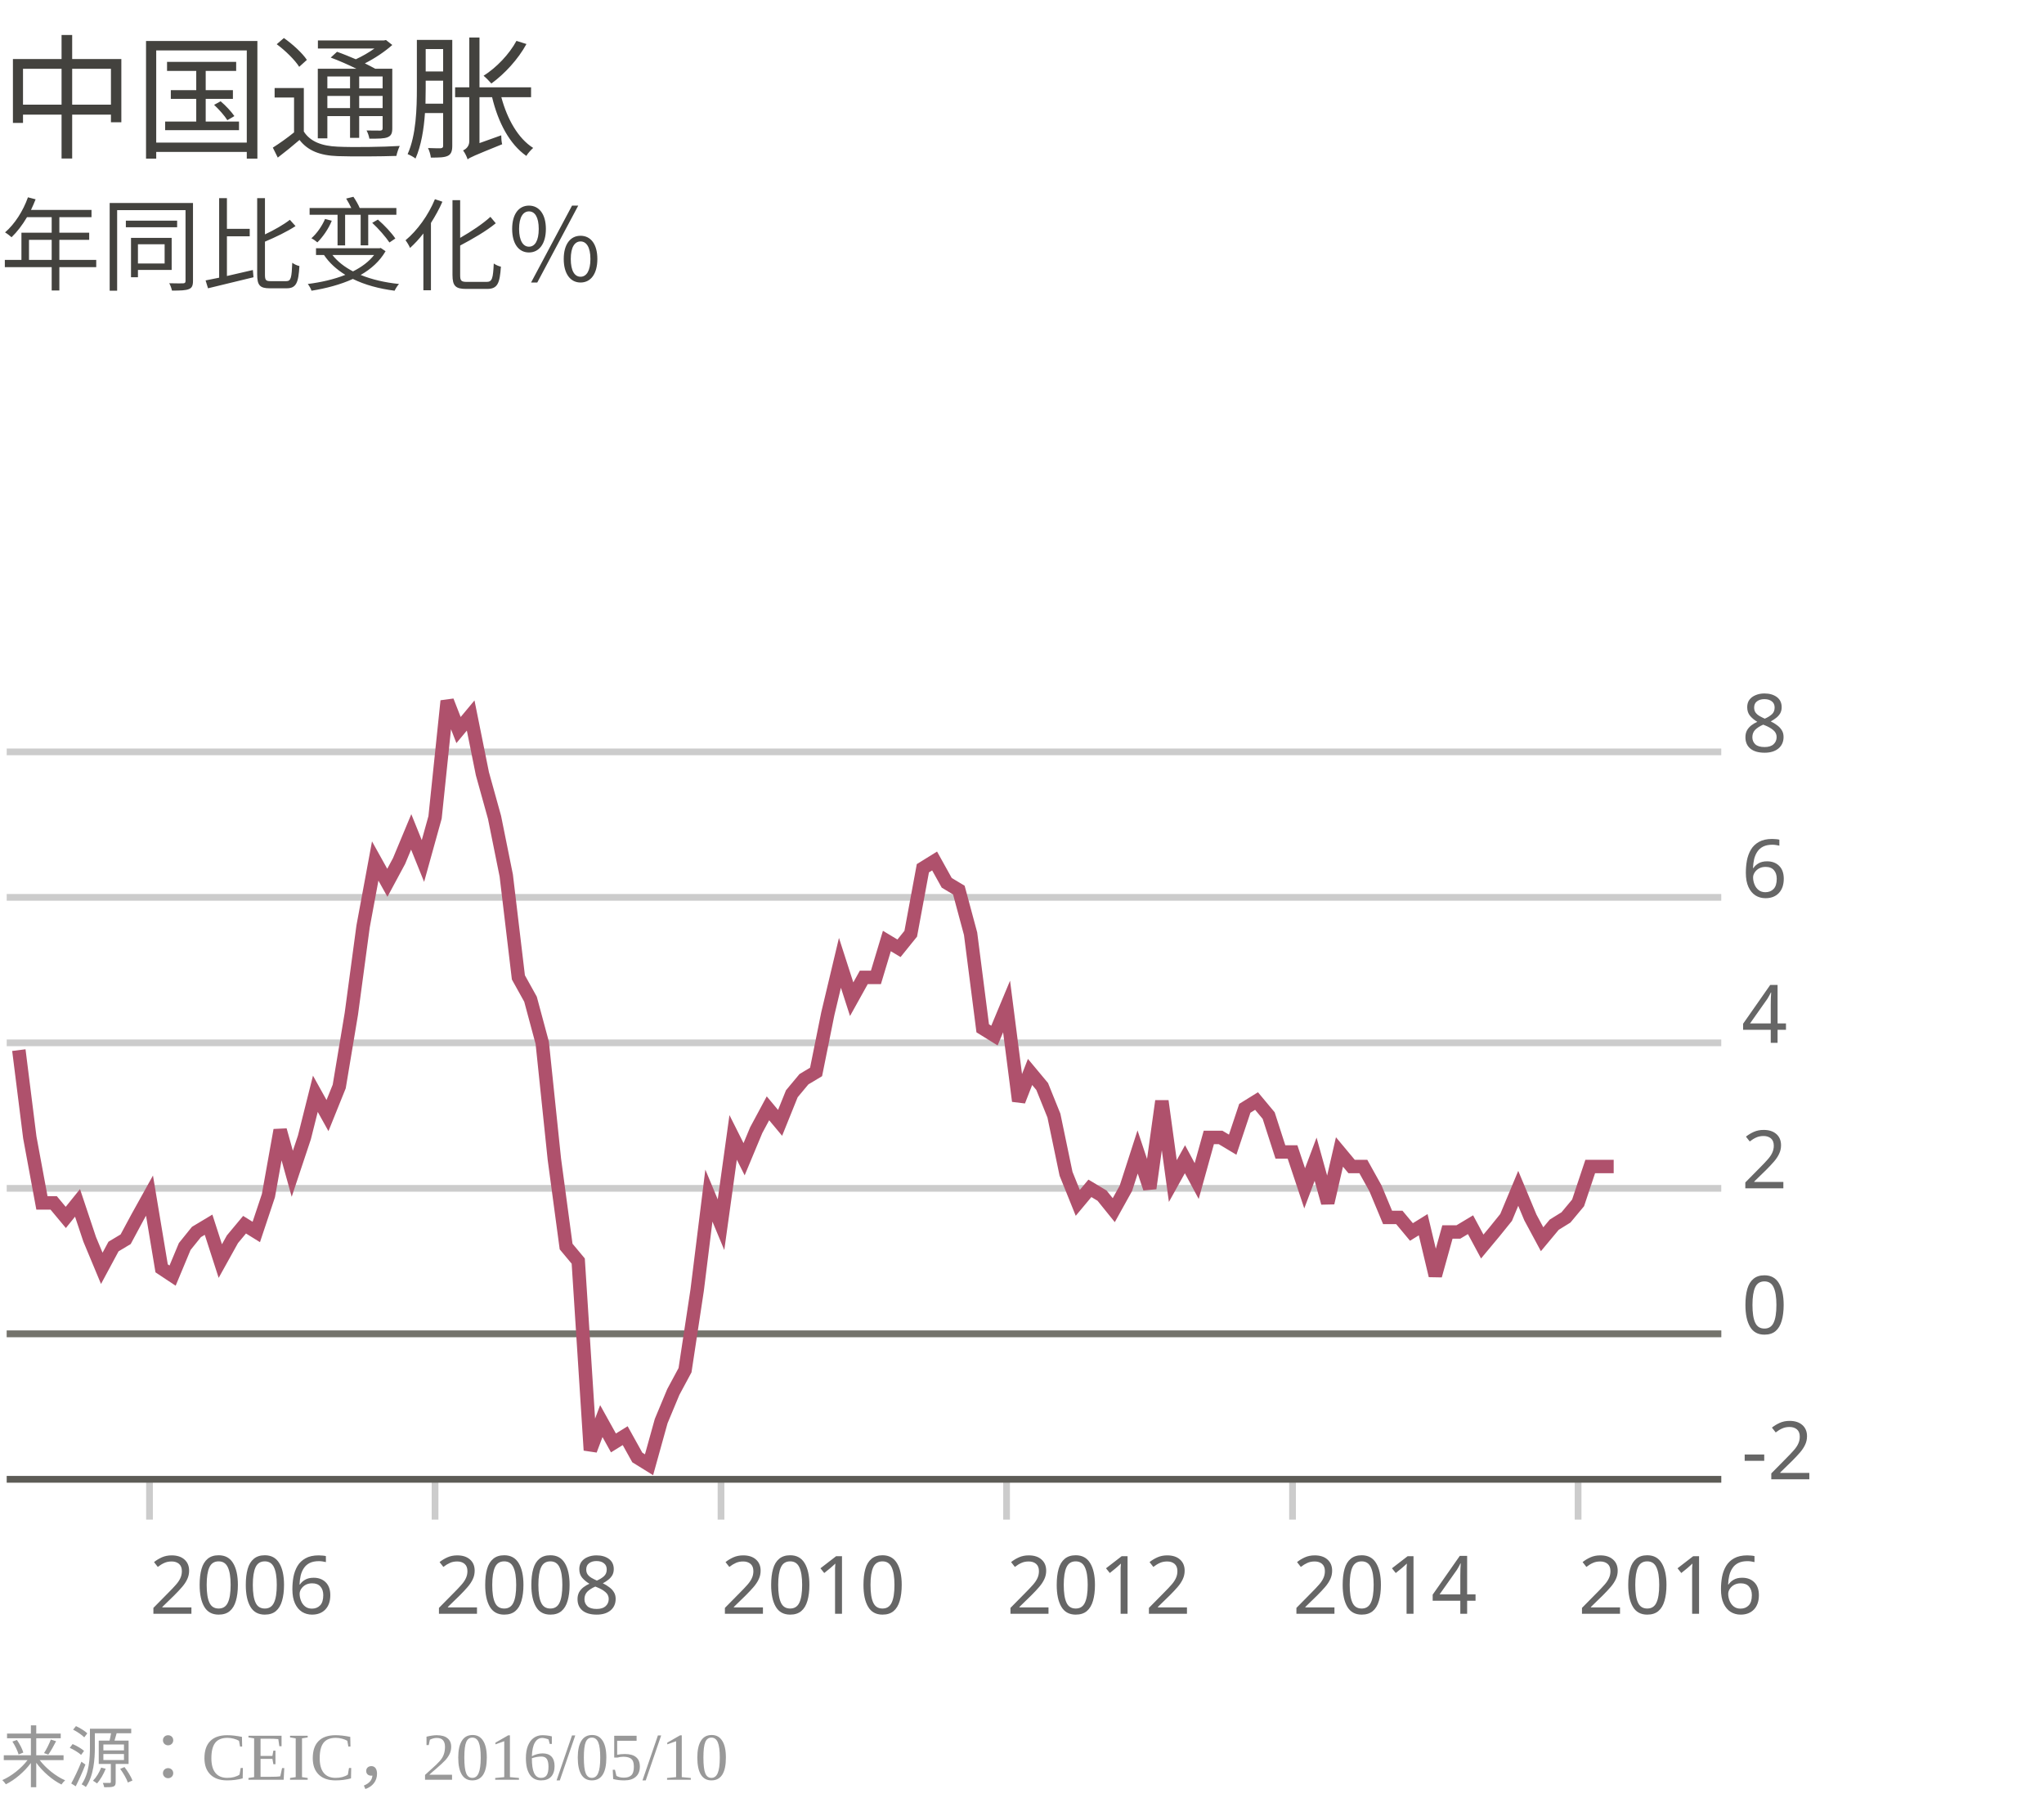
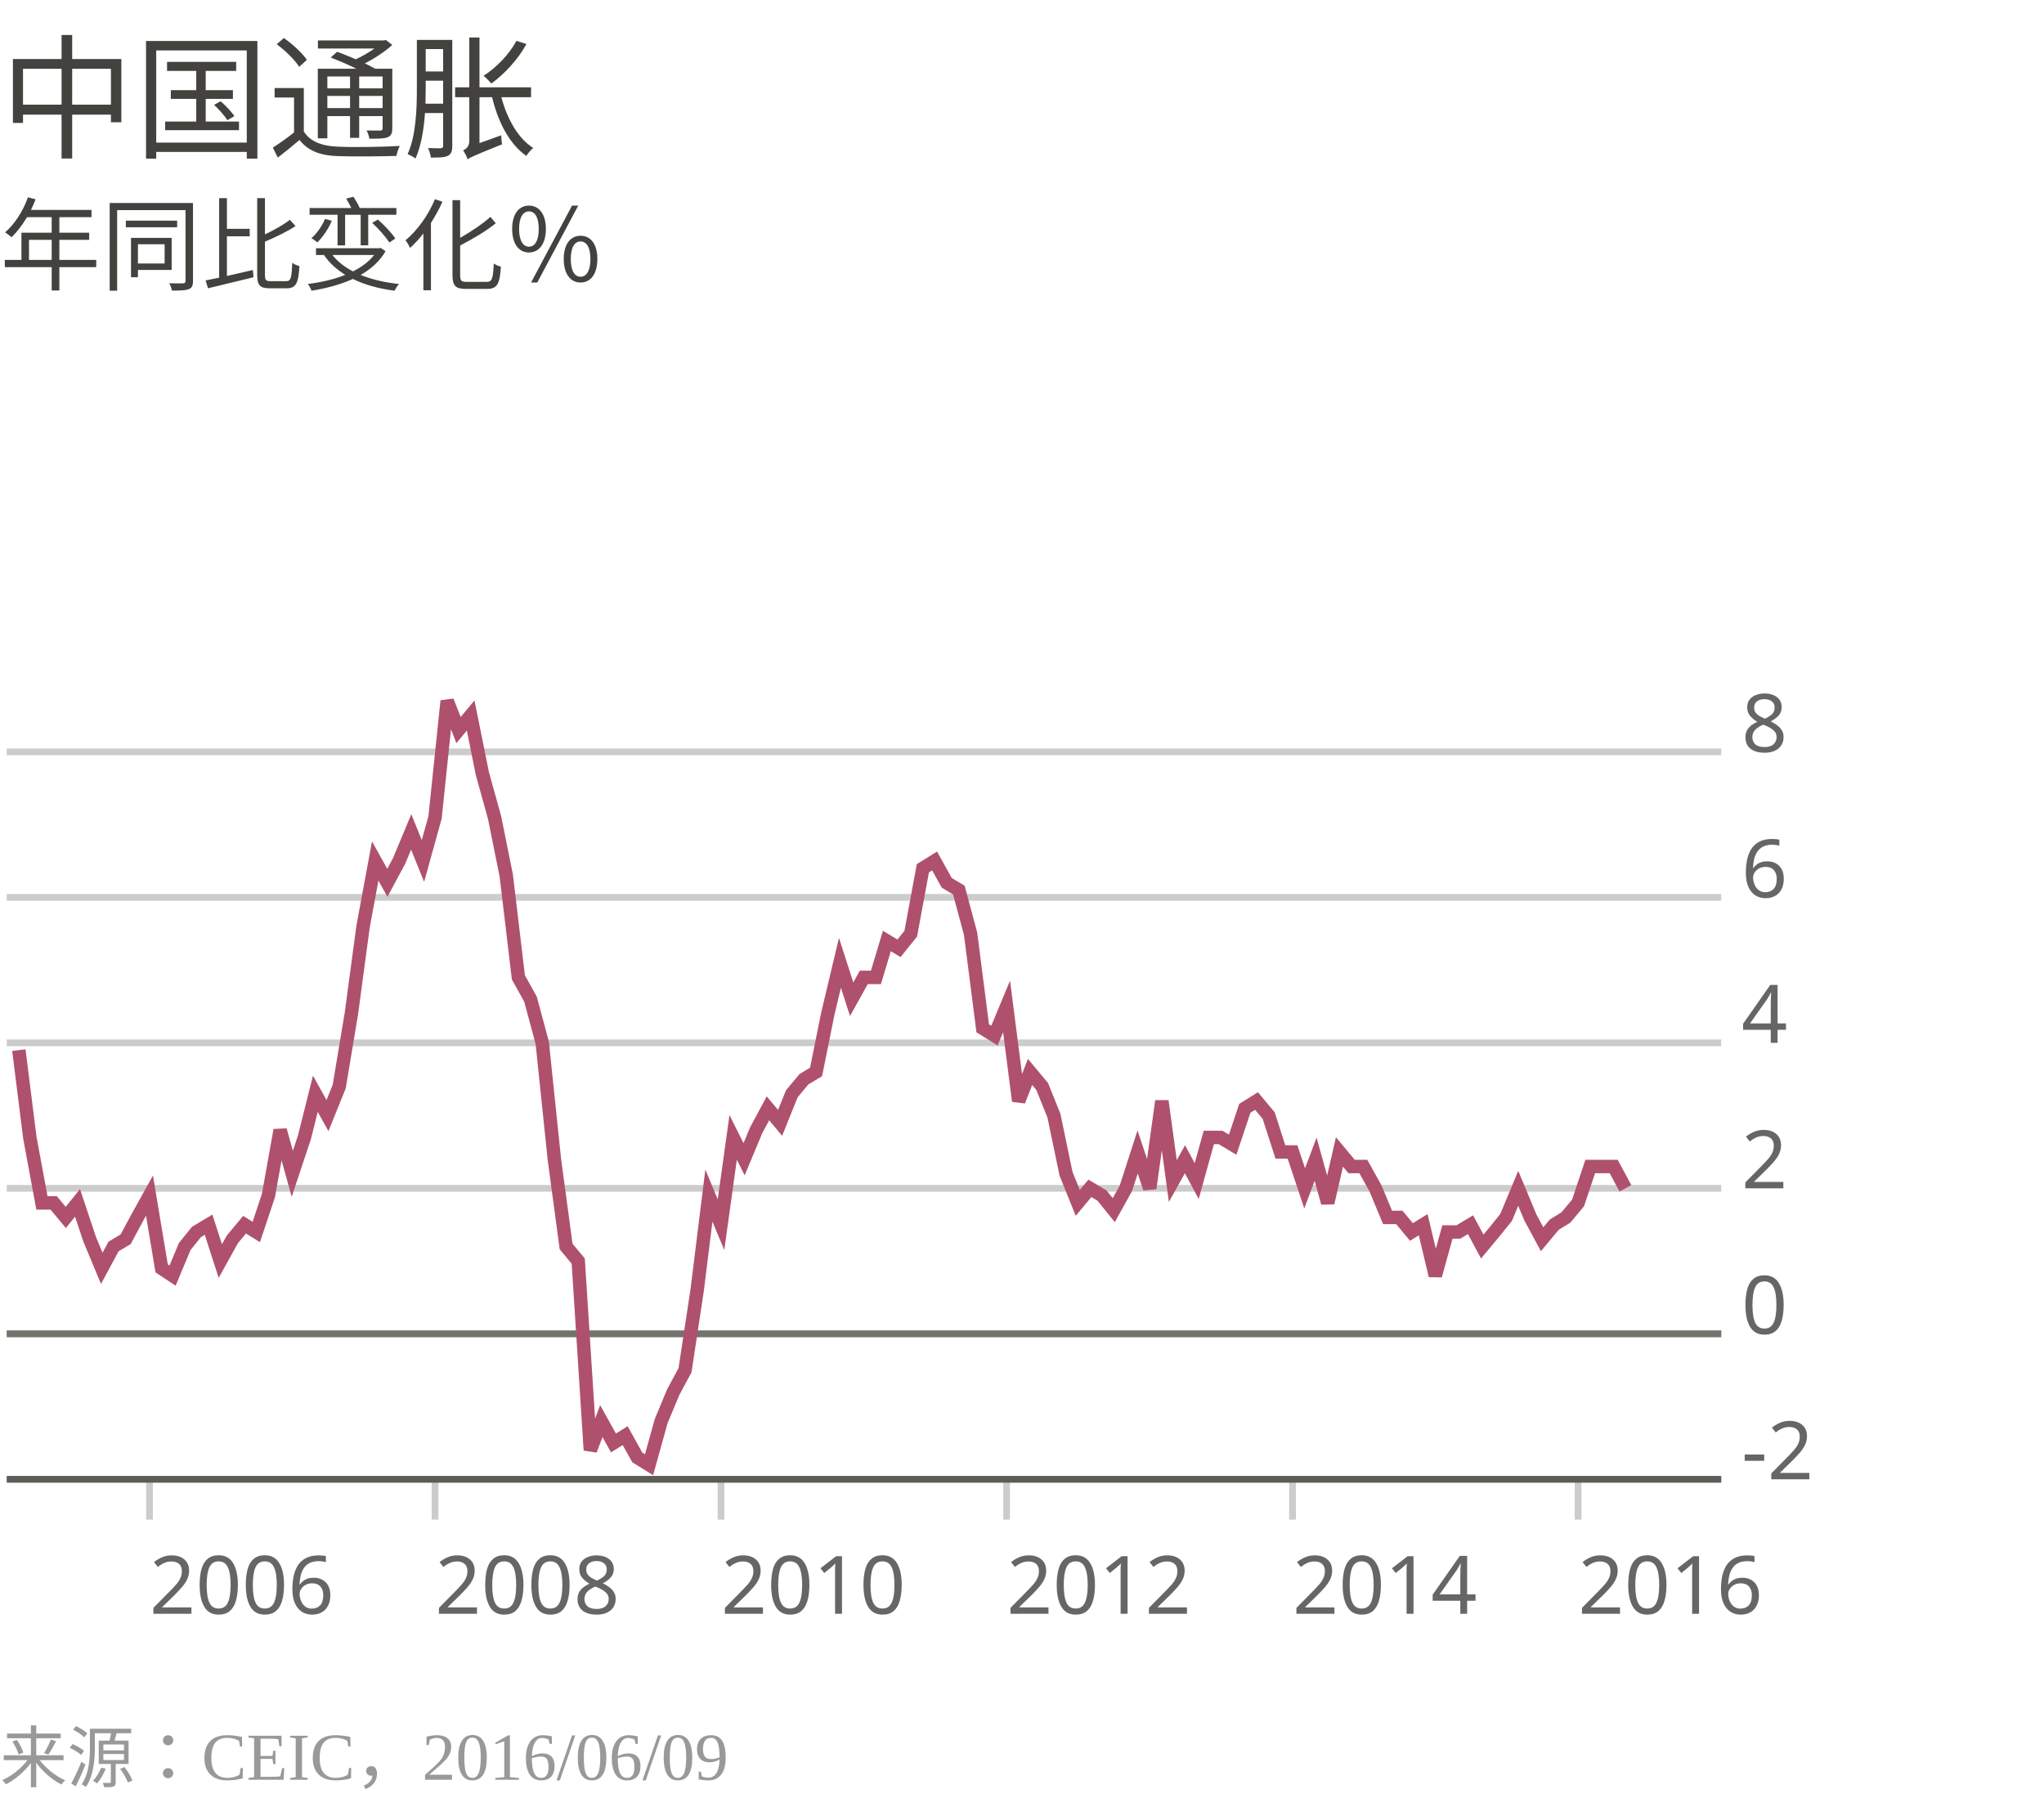
<svg xmlns="http://www.w3.org/2000/svg" viewBox="0 0 304 270">
  <text class="chart-title" fill="#43423e" font-size="20" y="22">中国通胀</text>
  <text class="chart-subtitle" fill="#43423e" font-size="15" y="42">年同比变化％</text>
-   <text class="chart-source" font-size="10" fill-opacity="0.4" y="265">来源：CEIC，2016/05/10</text>
+   <text class="chart-source" font-size="10" fill-opacity="0.4" y="265">来源：CEIC，2016/06/09</text>
  <g transform="translate(1,100)">
    <g transform="translate(0,120)" class="x axis">
      <g class="tick" style="" transform="translate(21.23546,0)">
        <line y2="6" x2="0" fill="none" stroke="#000" stroke-opacity="0.2" />
        <text dy="0" style="" y="20" x="0" font-family="MetricWeb,sans-serif" fill-opacity="0.6" font-size="12" text-anchor="start">2006</text>
      </g>
      <g class="tick" style="" transform="translate(63.70637,0)">
        <line y2="6" x2="0" fill="none" stroke="#000" stroke-opacity="0.2" />
        <text dy="0" style="" y="20" x="0" font-family="MetricWeb,sans-serif" fill-opacity="0.6" font-size="12" text-anchor="start">2008</text>
      </g>
      <g class="tick" style="" transform="translate(106.2355,0)">
        <line y2="6" x2="0" fill="none" stroke="#000" stroke-opacity="0.2" />
        <text dy="0" style="" y="20" x="0" font-family="MetricWeb,sans-serif" fill-opacity="0.6" font-size="12" text-anchor="start">2010</text>
      </g>
      <g class="tick" style="" transform="translate(148.7064,0)">
        <line y2="6" x2="0" fill="none" stroke="#000" stroke-opacity="0.2" />
        <text dy="0" style="" y="20" x="0" font-family="MetricWeb,sans-serif" fill-opacity="0.6" font-size="12" text-anchor="start">2012</text>
      </g>
      <g class="tick" style="" transform="translate(191.2355,0)">
        <line y2="6" x2="0" fill="none" stroke="#000" stroke-opacity="0.2" />
        <text dy="0" style="" y="20" x="0" font-family="MetricWeb,sans-serif" fill-opacity="0.6" font-size="12" text-anchor="start">2014</text>
      </g>
      <g class="tick" style="" transform="translate(233.7064,0)">
        <line y2="6" x2="0" fill="none" stroke="#000" stroke-opacity="0.2" />
        <text dy="0" style="" y="20" x="0" font-family="MetricWeb,sans-serif" fill-opacity="0.6" font-size="12" text-anchor="start">2016</text>
      </g>
      <path class="domain" d="M0,0V0H255V0" fill="none" stroke="#74736c" />
    </g>
    <g transform="translate(255,0)" class="y axis">
      <g class="tick" style="" transform="translate(0,120)">
        <line x2="-255" y2="0" fill="none" stroke="#000" stroke-opacity="0.2" />
        <text dy="0" style="text-anchor: start;" x="3" y="0" font-family="MetricWeb,sans-serif" fill-opacity="0.6" font-size="12">-2</text>
      </g>
      <g class="tick" style="" transform="translate(0,98.36364)">
        <line x2="-255" y2="0" fill="none" stroke="#000" stroke-opacity="0.2" />
        <text dy="0" style="text-anchor: start;" x="3" y="0" font-family="MetricWeb,sans-serif" fill-opacity="0.6" font-size="12">0</text>
      </g>
      <g class="tick" style="" transform="translate(0,76.72727)">
        <line x2="-255" y2="0" fill="none" stroke="#000" stroke-opacity="0.2" />
        <text dy="0" style="text-anchor: start;" x="3" y="0" font-family="MetricWeb,sans-serif" fill-opacity="0.6" font-size="12">2</text>
      </g>
      <g class="tick" style="" transform="translate(0,55.09091)">
        <line x2="-255" y2="0" fill="none" stroke="#000" stroke-opacity="0.2" />
        <text dy="0" style="text-anchor: start;" x="3" y="0" font-family="MetricWeb,sans-serif" fill-opacity="0.6" font-size="12">4</text>
      </g>
      <g class="tick" style="" transform="translate(0,33.45455)">
        <line x2="-255" y2="0" fill="none" stroke="#000" stroke-opacity="0.2" />
        <text dy="0" style="text-anchor: start;" x="3" y="0" font-family="MetricWeb,sans-serif" fill-opacity="0.6" font-size="12">6</text>
      </g>
      <g class="tick" style="" transform="translate(0,11.81818)">
        <line x2="-255" y2="0" fill="none" stroke="#000" stroke-opacity="0.2" />
        <text dy="0" style="text-anchor: start;" x="3" y="0" font-family="MetricWeb,sans-serif" fill-opacity="0.6" font-size="12">8</text>
      </g>
      <path class="domain" d="M-255,1H0V120H-255" fill="none" stroke="#000" stroke-opacity="0" />
      <line class="highlight-line" x1="0" x2="-255" y1="98.364" y2="98.364" fill="none" stroke="#74736c" />
    </g>
    <g>
-       <path d="M1.804,56.173L3.433,69.155L5.236,78.891L6.982,78.891L8.785,81.055L10.53,78.891L12.334,84.3L14.138,88.627L15.883,85.382L17.687,84.3L19.432,81.055L21.235,77.809L23.039,88.627L24.668,89.709L26.472,85.382L28.217,83.218L30.021,82.136L31.766,87.545L33.569,84.3L35.373,82.136L37.118,83.218L38.922,77.809L40.667,68.073L42.471,74.564L44.274,69.155L45.903,62.664L47.707,65.909L49.452,61.582L51.256,50.764L53.001,37.782L54.805,28.045L56.608,31.291L58.354,28.045L60.157,23.718L61.903,28.045L63.706,21.555L65.51,4.245L67.197,8.573L69.001,6.409L70.746,15.064L72.55,21.555L74.295,30.209L76.099,45.355L77.902,48.6L79.648,55.091L81.451,72.4L83.196,85.382L85,87.545L86.804,115.673L88.433,111.345L90.236,114.591L91.982,113.509L93.785,116.755L95.53,117.836L97.334,111.345L99.138,107.018L100.883,103.773L102.687,91.873L104.432,77.809L106.235,82.136L108.039,69.155L109.668,72.4L111.472,68.073L113.217,64.827L115.021,66.991L116.766,62.664L118.569,60.5L120.373,59.418L122.118,50.764L123.922,43.191L125.667,48.6L127.471,45.355L129.274,45.355L130.903,39.945L132.707,41.027L134.452,38.864L136.256,29.127L138.001,28.045L139.805,31.291L141.608,32.373L143.354,38.864L145.157,52.927L146.903,54.009L148.706,49.682L150.51,63.745L152.197,59.418L154.001,61.582L155.746,65.909L157.55,74.564L159.295,78.891L161.099,76.727L162.902,77.809L164.648,79.973L166.451,76.727L168.196,71.318L170,76.727L171.804,63.745L173.433,75.645L175.236,72.4L176.982,75.645L178.785,69.155L180.53,69.155L182.334,70.236L184.138,64.827L185.883,63.745L187.687,65.909L189.432,71.318L191.235,71.318L193.039,76.727L194.668,72.4L196.472,78.891L198.217,71.318L200.021,73.482L201.766,73.482L203.569,76.727L205.373,81.055L207.118,81.055L208.922,83.218L210.667,82.136L212.471,89.709L214.274,83.218L215.903,83.218L217.707,82.136L219.452,85.382L221.256,83.218L223.001,81.055L224.805,76.727L226.608,81.055L228.354,84.3L230.157,82.136L231.903,81.055L233.706,78.891L235.51,73.482L237.197,73.482L239.001,73.482" stroke-width="2" fill="none" stroke="#af516c" />
+       <path d="M1.804,56.173L3.433,69.155L5.236,78.891L6.982,78.891L8.785,81.055L10.53,78.891L12.334,84.3L14.138,88.627L15.883,85.382L17.687,84.3L19.432,81.055L21.235,77.809L23.039,88.627L24.668,89.709L26.472,85.382L28.217,83.218L30.021,82.136L31.766,87.545L33.569,84.3L35.373,82.136L37.118,83.218L38.922,77.809L40.667,68.073L42.471,74.564L44.274,69.155L45.903,62.664L47.707,65.909L49.452,61.582L51.256,50.764L53.001,37.782L54.805,28.045L56.608,31.291L58.354,28.045L60.157,23.718L61.903,28.045L63.706,21.555L65.51,4.245L67.197,8.573L69.001,6.409L70.746,15.064L72.55,21.555L74.295,30.209L76.099,45.355L77.902,48.6L79.648,55.091L81.451,72.4L83.196,85.382L85,87.545L86.804,115.673L88.433,111.345L90.236,114.591L91.982,113.509L93.785,116.755L95.53,117.836L97.334,111.345L99.138,107.018L100.883,103.773L102.687,91.873L104.432,77.809L106.235,82.136L108.039,69.155L109.668,72.4L111.472,68.073L113.217,64.827L115.021,66.991L116.766,62.664L118.569,60.5L120.373,59.418L122.118,50.764L123.922,43.191L125.667,48.6L127.471,45.355L129.274,45.355L130.903,39.945L132.707,41.027L134.452,38.864L136.256,29.127L138.001,28.045L139.805,31.291L141.608,32.373L143.354,38.864L145.157,52.927L146.903,54.009L148.706,49.682L150.51,63.745L152.197,59.418L154.001,61.582L155.746,65.909L157.55,74.564L159.295,78.891L161.099,76.727L162.902,77.809L164.648,79.973L166.451,76.727L168.196,71.318L170,76.727L171.804,63.745L173.433,75.645L175.236,72.4L176.982,75.645L178.785,69.155L180.53,69.155L182.334,70.236L184.138,64.827L185.883,63.745L187.687,65.909L189.432,71.318L191.235,71.318L193.039,76.727L194.668,72.4L196.472,78.891L198.217,71.318L200.021,73.482L201.766,73.482L203.569,76.727L205.373,81.055L207.118,81.055L208.922,83.218L210.667,82.136L212.471,89.709L214.274,83.218L215.903,83.218L217.707,82.136L219.452,85.382L221.256,83.218L223.001,81.055L224.805,76.727L226.608,81.055L228.354,84.3L230.157,82.136L231.903,81.055L233.706,78.891L235.51,73.482L237.197,73.482L239.001,73.482L240.746,76.727" stroke-width="2" fill="none" stroke="#af516c" />
    </g>
  </g>
</svg>
